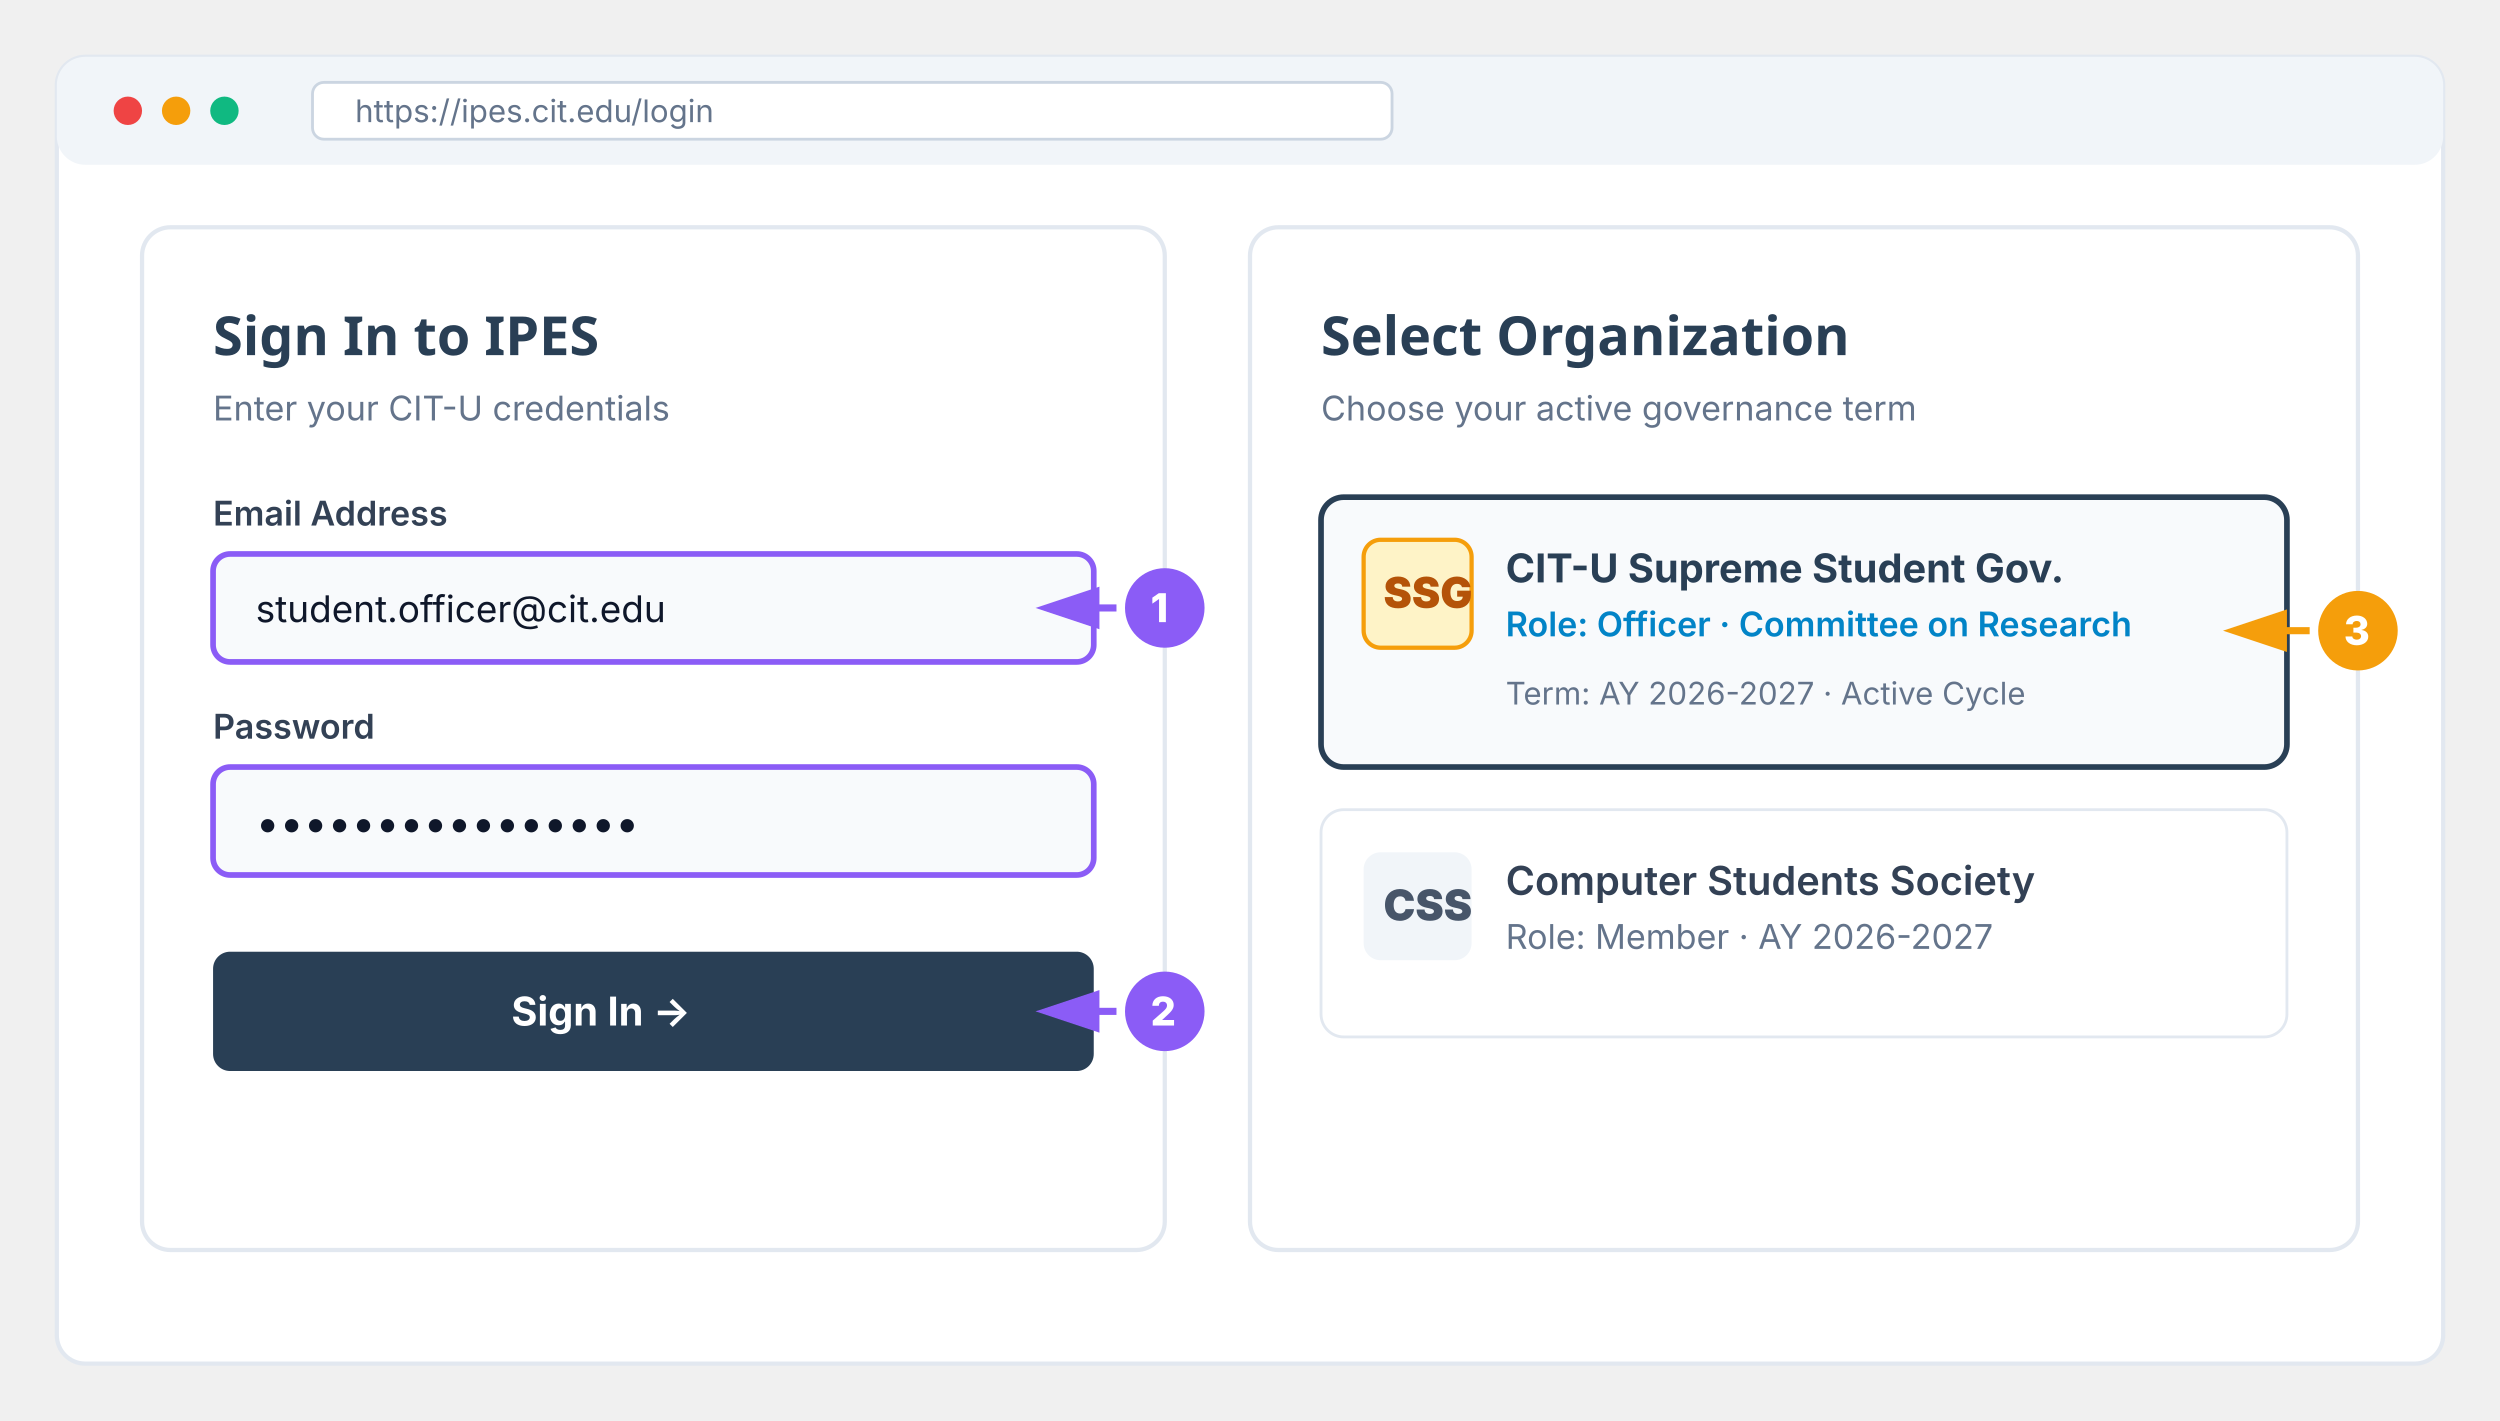
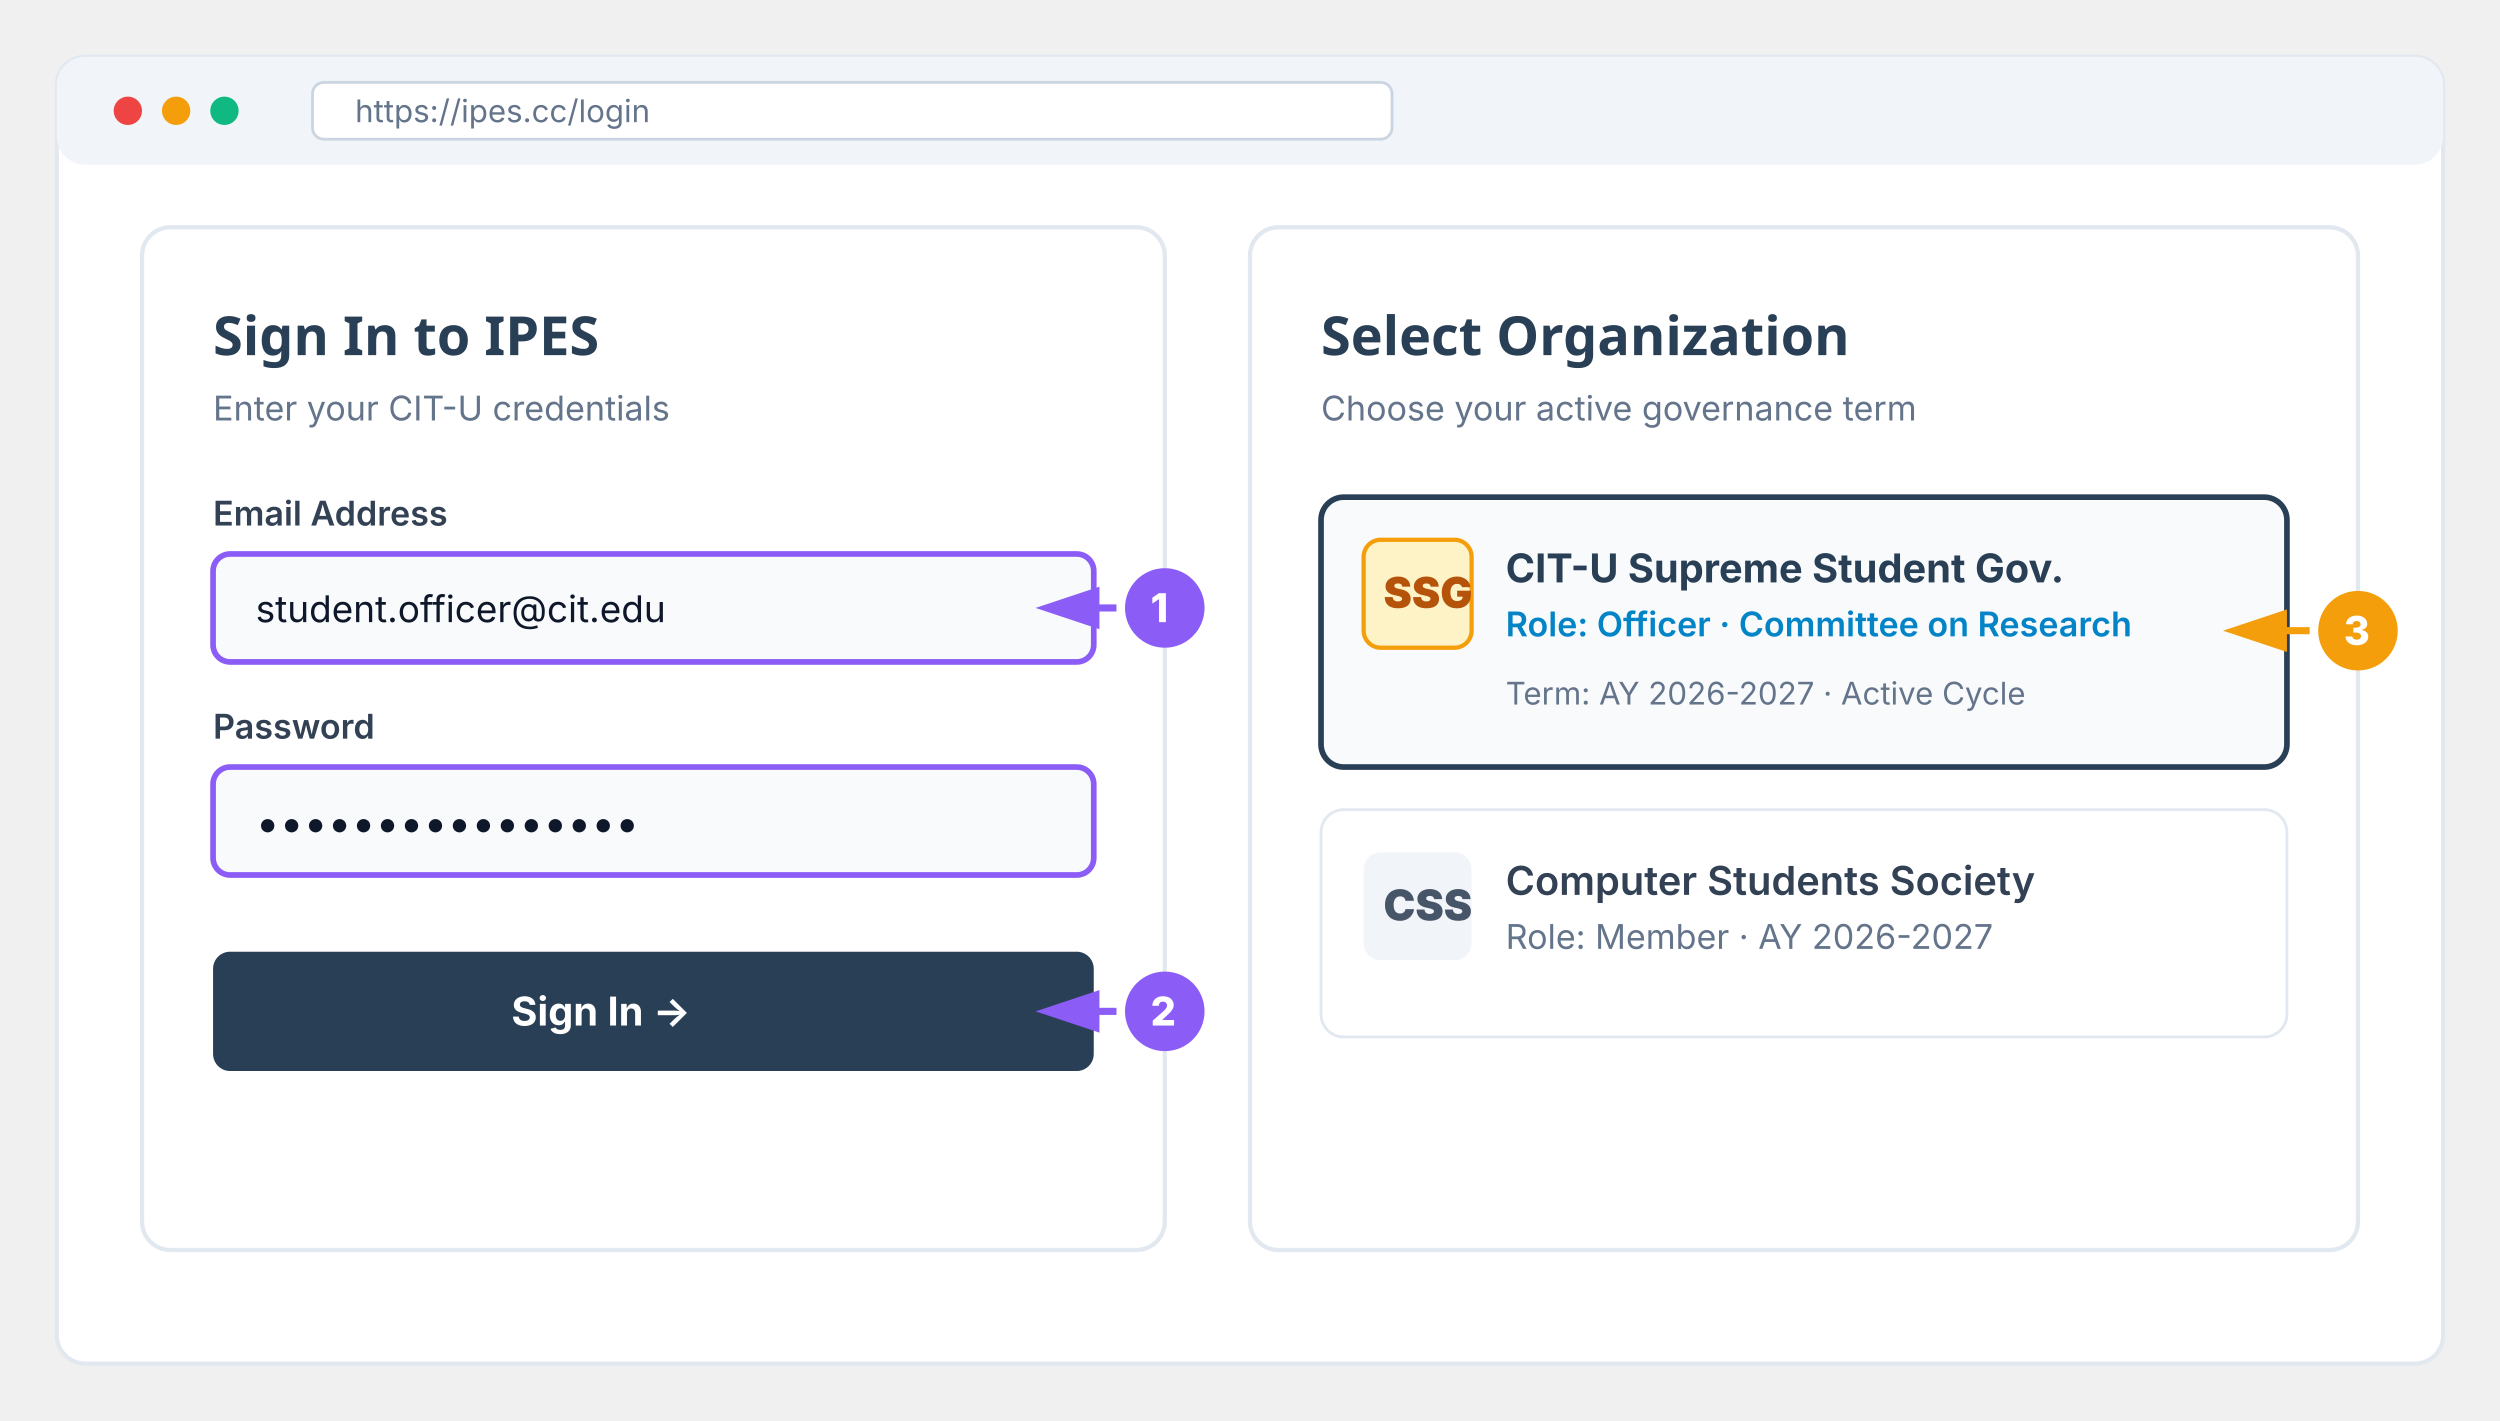
<svg xmlns="http://www.w3.org/2000/svg" viewBox="0 0 880 500" width="880" height="500" style="background:#f8fafc; border-radius:12px; font-family:'Inter',system-ui,sans-serif;">
  <defs>
    <marker id="arrow-violet-lm1" markerWidth="10" markerHeight="10" refX="6" refY="3" orient="auto">
      <path d="M0,0 L0,6 L9,3 z" fill="#8b5cf6" />
    </marker>
    <marker id="arrow-amber-lm1" markerWidth="10" markerHeight="10" refX="6" refY="3" orient="auto">
      <path d="M0,0 L0,6 L9,3 z" fill="#f59e0b" />
    </marker>
    <marker id="arrow-navy-lm1" markerWidth="10" markerHeight="10" refX="6" refY="3" orient="auto">
      <path d="M0,0 L0,6 L9,3 z" fill="#293f55" />
    </marker>
  </defs>
  <rect x="20" y="20" width="840" height="460" rx="10" fill="#ffffff" stroke="#e2e8f0" stroke-width="1.5" />
  <rect x="20" y="20" width="840" height="38" rx="10" fill="#f1f5f9" />
  <circle cx="45" cy="39" r="5" fill="#ef4444" />
  <circle cx="62" cy="39" r="5" fill="#f59e0b" />
  <circle cx="79" cy="39" r="5" fill="#10b981" />
  <rect x="110" y="29" width="380" height="20" rx="4" fill="#ffffff" stroke="#cbd5e1" stroke-width="1" />
-   <text x="125" y="43" font-size="11" fill="#64748b">https://ipes.cit.edu/login</text>
+   <text x="125" y="43" font-size="11" fill="#64748b">https://ipes.cc/login</text>
  <rect x="50" y="80" width="360" height="360" rx="10" fill="#ffffff" stroke="#e2e8f0" stroke-width="1.5" />
  <text x="75" y="125" font-size="19" font-weight="700" fill="#293f55" font-family="'Montserrat', sans-serif">Sign In to IPES</text>
  <text x="75" y="148" font-size="12" fill="#64748b">Enter your CIT-U credentials</text>
  <text x="75" y="185" font-size="12" font-weight="600" fill="#334155">Email Address</text>
  <rect id="input-email" x="75" y="195" width="310" height="38" rx="6" fill="#f8fafc" stroke="#8b5cf6" stroke-width="2" />
  <text x="90" y="219" font-size="13" fill="#0f172a">student.officer@cit.edu</text>
  <text x="75" y="260" font-size="12" font-weight="600" fill="#334155">Password</text>
  <rect id="input-pwd" x="75" y="270" width="310" height="38" rx="6" fill="#f8fafc" stroke="#8b5cf6" stroke-width="2" />
  <text x="90" y="295" font-size="15" fill="#0f172a">••••••••••••••••</text>
  <rect id="btn-signin" x="75" y="335" width="310" height="42" rx="6" fill="#293f55" />
  <text x="180" y="361" font-size="14" font-weight="700" fill="#ffffff">Sign In →</text>
  <rect x="440" y="80" width="390" height="360" rx="10" fill="#ffffff" stroke="#e2e8f0" stroke-width="1.5" />
  <text x="465" y="125" font-size="19" font-weight="700" fill="#293f55" font-family="'Montserrat', sans-serif">Select Organization</text>
  <text x="465" y="148" font-size="12" fill="#64748b">Choose your active governance term</text>
  <rect id="org-card" x="465" y="175" width="340" height="95" rx="8" fill="#f8fafc" stroke="#293f55" stroke-width="2" />
  <rect x="480" y="190" width="38" height="38" rx="6" fill="#fef3c7" stroke="#f59e0b" stroke-width="1.5" />
  <text x="487" y="214" font-size="15" font-weight="900" fill="#b45309">SSG</text>
  <text x="530" y="205" font-size="14" font-weight="700" fill="#293f55">CIT-U Supreme Student Gov.</text>
  <text x="530" y="224" font-size="12" fill="#0284c7" font-weight="600">Role: Officer · Committee on Research</text>
  <text x="530" y="248" font-size="11" fill="#64748b">Term: AY 2026-2027 · Active Cycle</text>
  <rect x="465" y="285" width="340" height="80" rx="8" fill="#ffffff" stroke="#e2e8f0" stroke-width="1" />
  <rect x="480" y="300" width="38" height="38" rx="6" fill="#f1f5f9" />
  <text x="487" y="324" font-size="15" font-weight="900" fill="#475569">CSS</text>
  <text x="530" y="315" font-size="14" font-weight="600" fill="#334155">Computer Students Society</text>
  <text x="530" y="334" font-size="12" fill="#64748b">Role: Member · AY 2026-2027</text>
  <circle cx="410" cy="214" r="14" fill="#8b5cf6" />
  <text x="405" y="219" font-size="14" font-weight="800" fill="#ffffff">1</text>
  <path d="M 393 214 L 372 214" fill="none" stroke="#8b5cf6" stroke-width="2.5" marker-end="url(#arrow-violet-lm1)" />
  <circle cx="410" cy="356" r="14" fill="#8b5cf6" />
  <text x="405" y="361" font-size="14" font-weight="800" fill="#ffffff">2</text>
  <path d="M 393 356 L 372 356" fill="none" stroke="#8b5cf6" stroke-width="2.5" marker-end="url(#arrow-violet-lm1)" />
  <circle cx="830" cy="222" r="14" fill="#f59e0b" />
  <text x="825" y="227" font-size="14" font-weight="800" fill="#ffffff">3</text>
  <path d="M 813 222 L 790 222" fill="none" stroke="#f59e0b" stroke-width="2.5" marker-end="url(#arrow-amber-lm1)" />
</svg>
